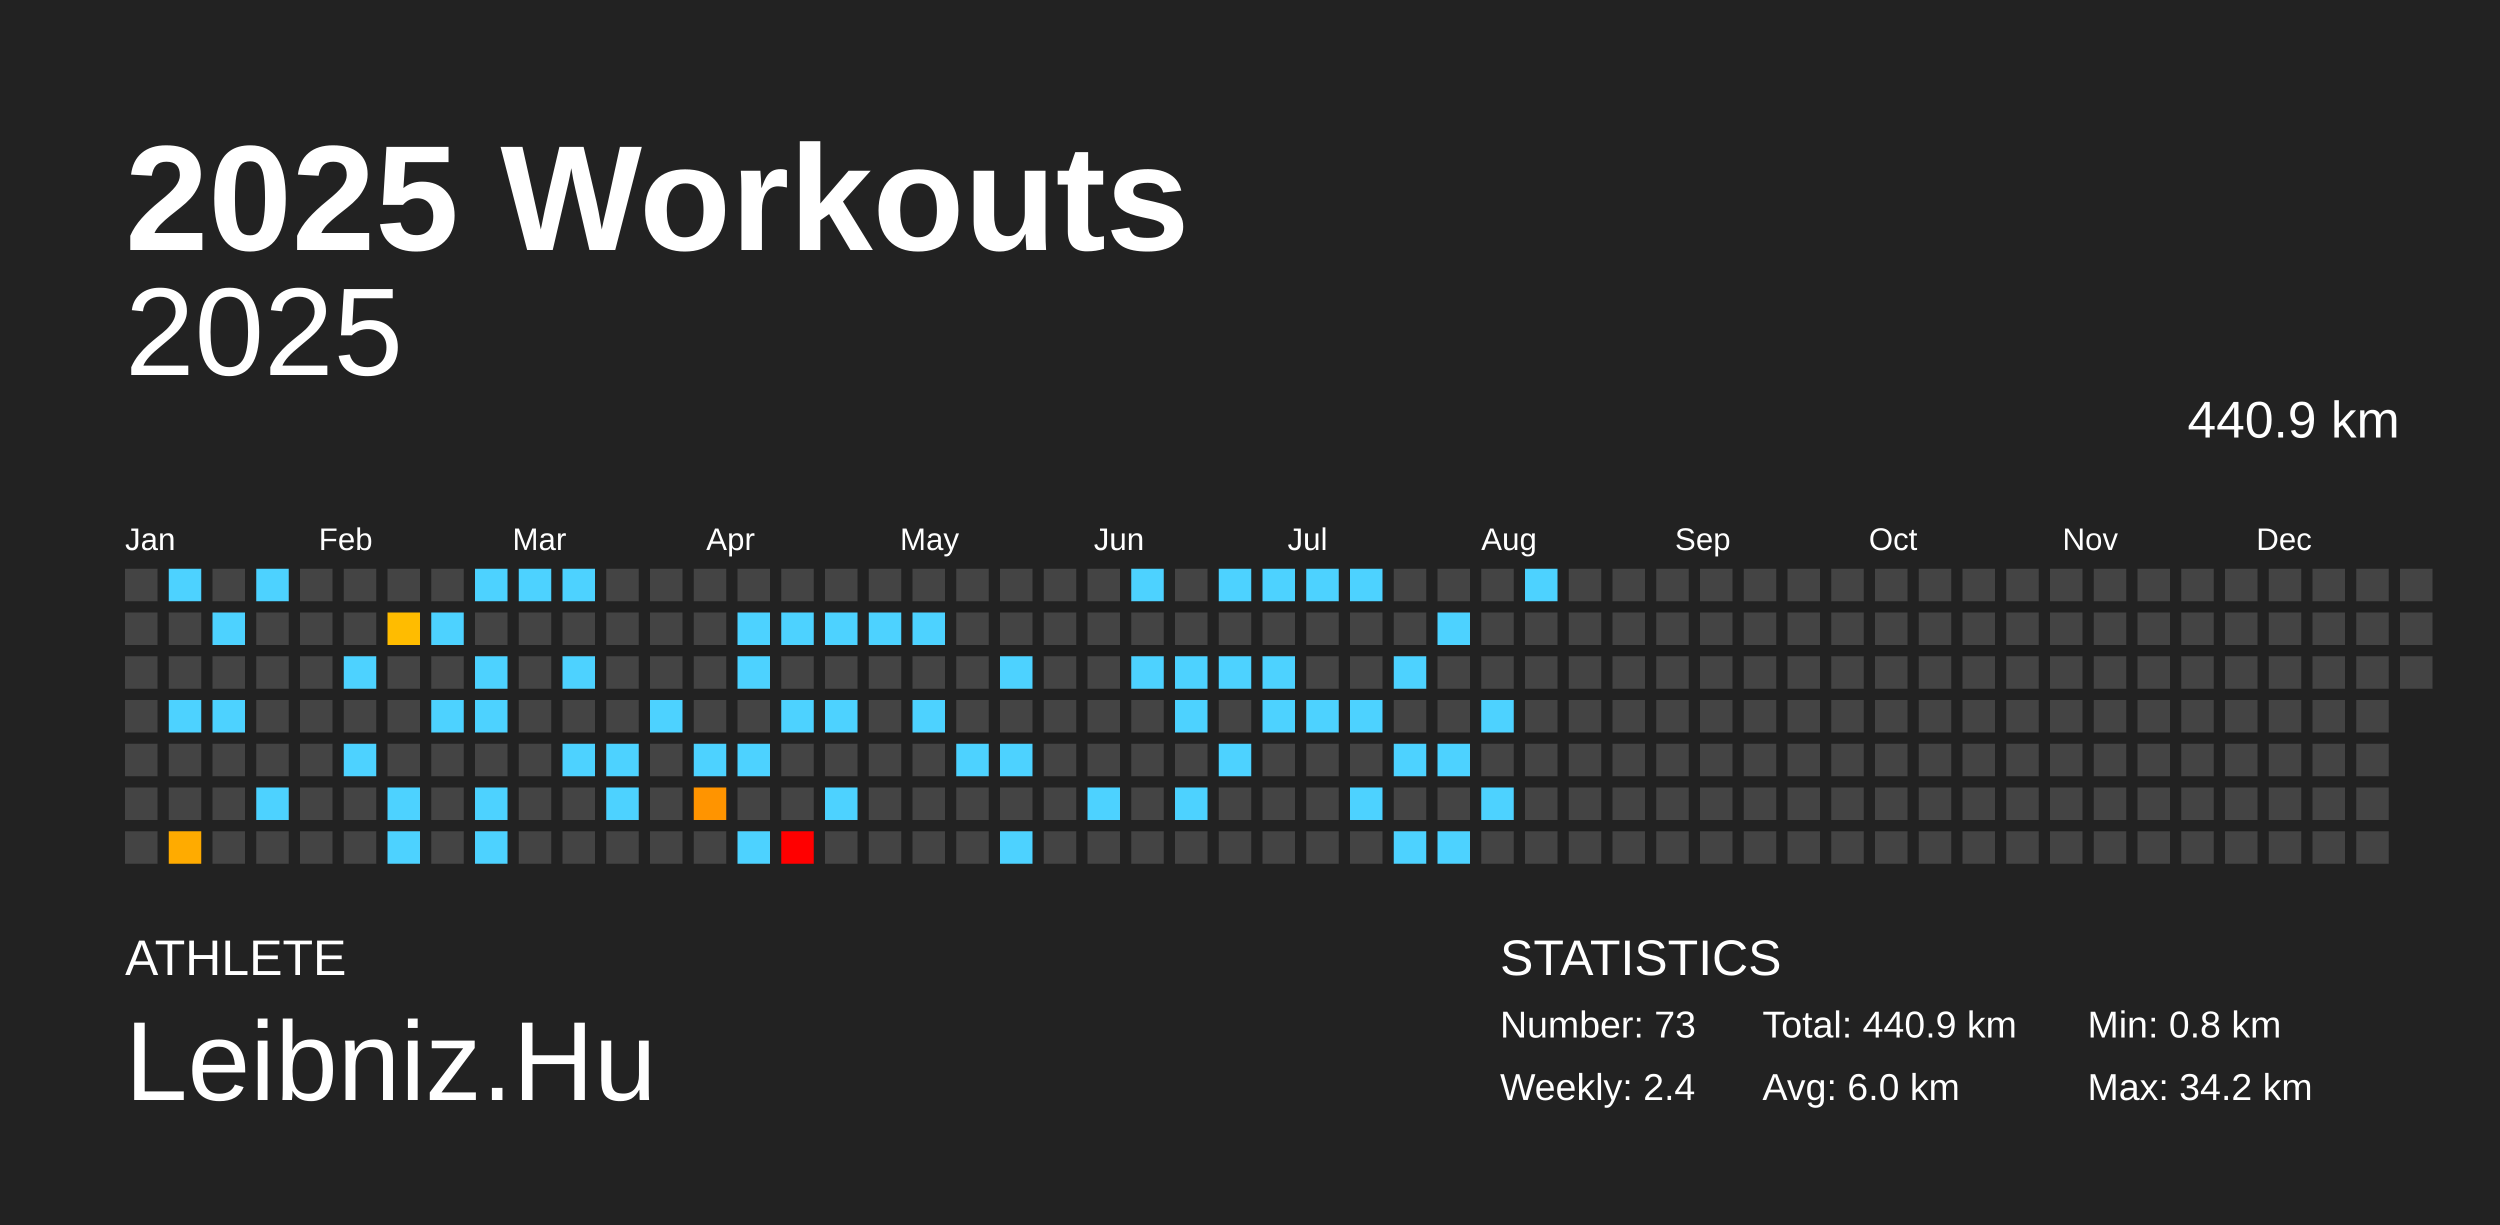
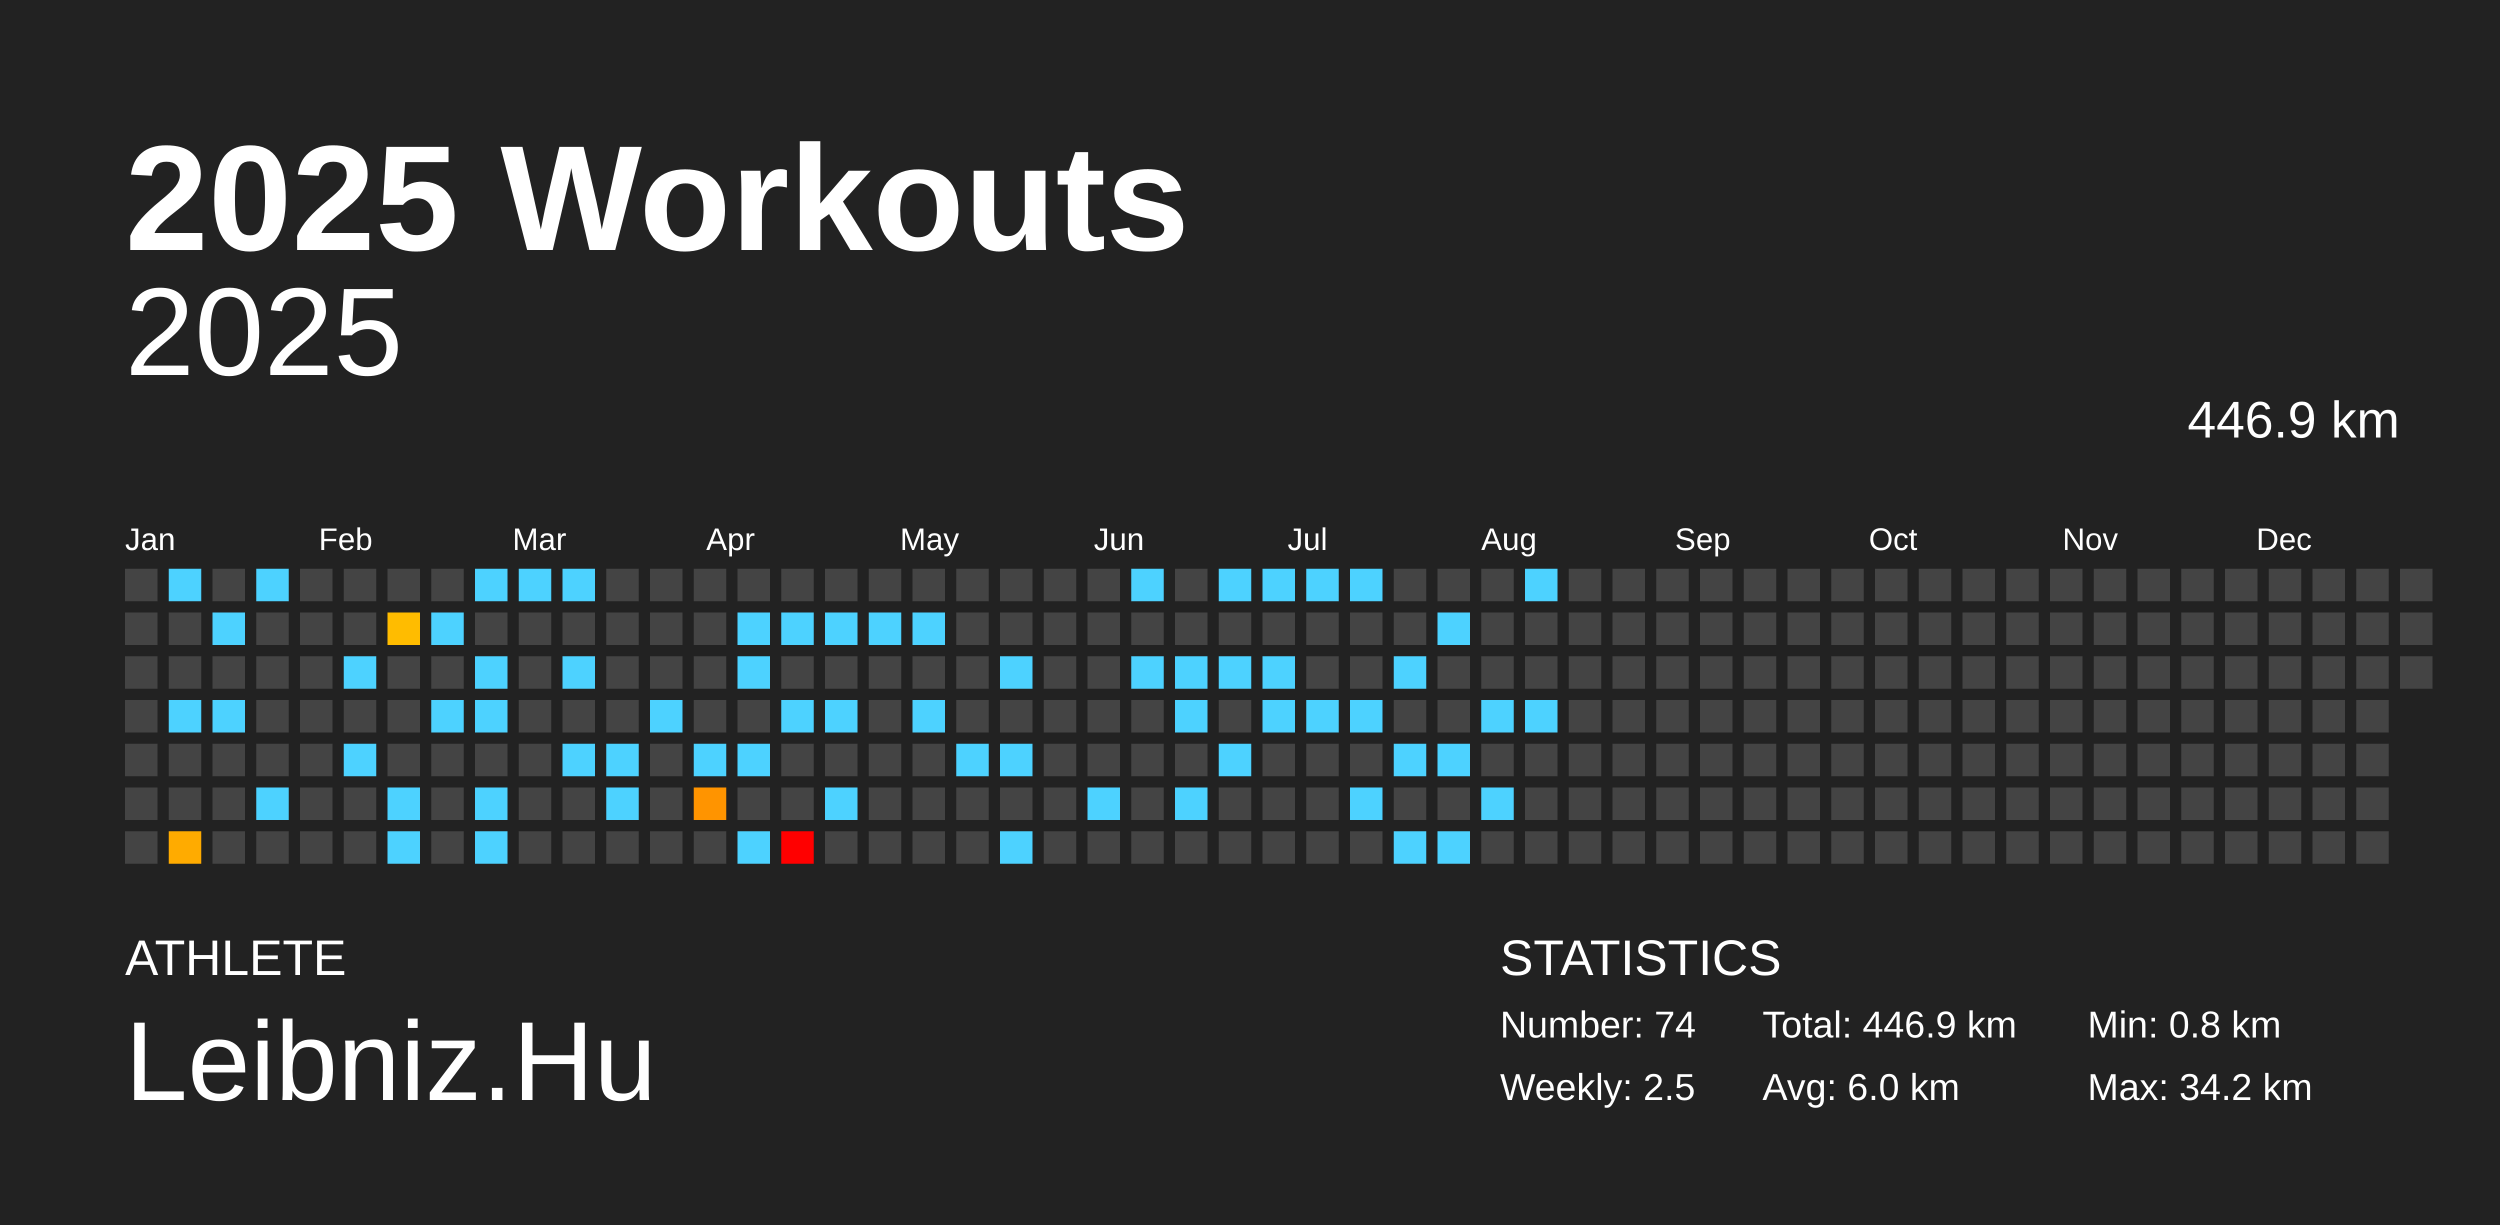
<svg xmlns="http://www.w3.org/2000/svg" baseProfile="full" height="98mm" version="1.1" viewBox="0,0,200,98" width="200mm">
  <defs />
  <rect fill="#222222" height="98" width="200" x="0" y="0" />
  <text fill="#FFFFFF" style="font-size:12px; font-family:Arial; font-weight:bold;" x="10" y="20">2025 Workouts</text>
  <text fill="#FFFFFF" style="font-size:4px; font-family:Arial" x="10" y="78">ATHLETE</text>
  <text fill="#FFFFFF" style="font-size:9px; font-family:Arial" x="10" y="88">Leibniz.Hu</text>
  <text fill="#FFFFFF" style="font-size:4px; font-family:Arial" x="120" y="78">STATISTICS</text>
-   <text fill="#FFFFFF" style="font-size:3px; font-family:Arial" x="120" y="83">Number: 73</text>
-   <text fill="#FFFFFF" style="font-size:3px; font-family:Arial" x="120" y="88">Weekly: 2.4</text>
-   <text fill="#FFFFFF" style="font-size:3px; font-family:Arial" x="141" y="83">Total: 440.9 km</text>
+   <text fill="#FFFFFF" style="font-size:3px; font-family:Arial" x="120" y="83">Number: 74</text>
+   <text fill="#FFFFFF" style="font-size:3px; font-family:Arial" x="120" y="88">Weekly: 2.5</text>
+   <text fill="#FFFFFF" style="font-size:3px; font-family:Arial" x="141" y="83">Total: 446.9 km</text>
  <text fill="#FFFFFF" style="font-size:3px; font-family:Arial" x="141" y="88">Avg: 6.0 km</text>
  <text fill="#FFFFFF" style="font-size:3px; font-family:Arial" x="167" y="83">Min: 0.8 km</text>
  <text fill="#FFFFFF" style="font-size:3px; font-family:Arial" x="167" y="88">Max: 34.2 km</text>
  <text alignment-baseline="hanging" fill="#FFFFFF" style="font-size:10.0px; font-family:Arial;" x="10" y="30">2025</text>
-   <text alignment-baseline="hanging" fill="#FFFFFF" style="font-size:4.125px; font-family:Arial;" x="175" y="35">440.9 km</text>
+   <text alignment-baseline="hanging" fill="#FFFFFF" style="font-size:4.125px; font-family:Arial;" x="175" y="35">446.9 km</text>
  <text fill="#FFFFFF" style="font-size:2.5px; font-family:Arial" x="10.0" y="44">Jan</text>
  <text fill="#FFFFFF" style="font-size:2.5px; font-family:Arial" x="25.5" y="44">Feb</text>
  <text fill="#FFFFFF" style="font-size:2.5px; font-family:Arial" x="41.0" y="44">Mar</text>
  <text fill="#FFFFFF" style="font-size:2.5px; font-family:Arial" x="56.5" y="44">Apr</text>
  <text fill="#FFFFFF" style="font-size:2.5px; font-family:Arial" x="72.0" y="44">May</text>
  <text fill="#FFFFFF" style="font-size:2.5px; font-family:Arial" x="87.5" y="44">Jun</text>
  <text fill="#FFFFFF" style="font-size:2.5px; font-family:Arial" x="103.0" y="44">Jul</text>
  <text fill="#FFFFFF" style="font-size:2.5px; font-family:Arial" x="118.5" y="44">Aug</text>
  <text fill="#FFFFFF" style="font-size:2.5px; font-family:Arial" x="134.0" y="44">Sep</text>
  <text fill="#FFFFFF" style="font-size:2.5px; font-family:Arial" x="149.5" y="44">Oct</text>
  <text fill="#FFFFFF" style="font-size:2.5px; font-family:Arial" x="165.0" y="44">Nov</text>
  <text fill="#FFFFFF" style="font-size:2.5px; font-family:Arial" x="180.5" y="44">Dec</text>
  <rect fill="#444444" height="2.6" width="2.6" x="10.0" y="45.5" />
  <rect fill="#444444" height="2.6" width="2.6" x="10.0" y="49.0" />
  <rect fill="#444444" height="2.6" width="2.6" x="10.0" y="52.5" />
  <rect fill="#444444" height="2.6" width="2.6" x="10.0" y="56.0" />
  <rect fill="#444444" height="2.6" width="2.6" x="10.0" y="59.5" />
  <rect fill="#444444" height="2.6" width="2.6" x="10.0" y="63.0" />
  <rect fill="#444444" height="2.6" width="2.6" x="10.0" y="66.5" />
  <rect fill="#4dd2ff" height="2.6" width="2.6" x="13.5" y="45.5" />
  <rect fill="#444444" height="2.6" width="2.6" x="13.5" y="49.0" />
  <rect fill="#444444" height="2.6" width="2.6" x="13.5" y="52.5" />
  <rect fill="#4dd2ff" height="2.6" width="2.6" x="13.5" y="56.0" />
  <rect fill="#444444" height="2.6" width="2.6" x="13.5" y="59.5" />
  <rect fill="#444444" height="2.6" width="2.6" x="13.5" y="63.0" />
  <rect fill="#ffab00" height="2.6" width="2.6" x="13.5" y="66.5" />
  <rect fill="#444444" height="2.6" width="2.6" x="17.0" y="45.5" />
  <rect fill="#4dd2ff" height="2.6" width="2.6" x="17.0" y="49.0" />
  <rect fill="#444444" height="2.6" width="2.6" x="17.0" y="52.5" />
  <rect fill="#4dd2ff" height="2.6" width="2.6" x="17.0" y="56.0" />
  <rect fill="#444444" height="2.6" width="2.6" x="17.0" y="59.5" />
  <rect fill="#444444" height="2.6" width="2.6" x="17.0" y="63.0" />
  <rect fill="#444444" height="2.6" width="2.6" x="17.0" y="66.5" />
  <rect fill="#4dd2ff" height="2.6" width="2.6" x="20.5" y="45.5" />
  <rect fill="#444444" height="2.6" width="2.6" x="20.5" y="49.0" />
  <rect fill="#444444" height="2.6" width="2.6" x="20.5" y="52.5" />
  <rect fill="#444444" height="2.6" width="2.6" x="20.5" y="56.0" />
  <rect fill="#444444" height="2.6" width="2.6" x="20.5" y="59.5" />
  <rect fill="#4dd2ff" height="2.6" width="2.6" x="20.5" y="63.0" />
  <rect fill="#444444" height="2.6" width="2.6" x="20.5" y="66.5" />
  <rect fill="#444444" height="2.6" width="2.6" x="24.0" y="45.5" />
  <rect fill="#444444" height="2.6" width="2.6" x="24.0" y="49.0" />
  <rect fill="#444444" height="2.6" width="2.6" x="24.0" y="52.5" />
  <rect fill="#444444" height="2.6" width="2.6" x="24.0" y="56.0" />
  <rect fill="#444444" height="2.6" width="2.6" x="24.0" y="59.5" />
  <rect fill="#444444" height="2.6" width="2.6" x="24.0" y="63.0" />
  <rect fill="#444444" height="2.6" width="2.6" x="24.0" y="66.5" />
  <rect fill="#444444" height="2.6" width="2.6" x="27.5" y="45.5" />
  <rect fill="#444444" height="2.6" width="2.6" x="27.5" y="49.0" />
  <rect fill="#4dd2ff" height="2.6" width="2.6" x="27.5" y="52.5" />
  <rect fill="#444444" height="2.6" width="2.6" x="27.5" y="56.0" />
  <rect fill="#4dd2ff" height="2.6" width="2.6" x="27.5" y="59.5" />
  <rect fill="#444444" height="2.6" width="2.6" x="27.5" y="63.0" />
  <rect fill="#444444" height="2.6" width="2.6" x="27.5" y="66.5" />
  <rect fill="#444444" height="2.6" width="2.6" x="31.0" y="45.5" />
  <rect fill="#ffbc00" height="2.6" width="2.6" x="31.0" y="49.0" />
  <rect fill="#444444" height="2.6" width="2.6" x="31.0" y="52.5" />
  <rect fill="#444444" height="2.6" width="2.6" x="31.0" y="56.0" />
  <rect fill="#444444" height="2.6" width="2.6" x="31.0" y="59.5" />
  <rect fill="#4dd2ff" height="2.6" width="2.6" x="31.0" y="63.0" />
  <rect fill="#4dd2ff" height="2.6" width="2.6" x="31.0" y="66.5" />
  <rect fill="#444444" height="2.6" width="2.6" x="34.5" y="45.5" />
  <rect fill="#4dd2ff" height="2.6" width="2.6" x="34.5" y="49.0" />
  <rect fill="#444444" height="2.6" width="2.6" x="34.5" y="52.5" />
  <rect fill="#4dd2ff" height="2.6" width="2.6" x="34.5" y="56.0" />
  <rect fill="#444444" height="2.6" width="2.6" x="34.5" y="59.5" />
  <rect fill="#444444" height="2.6" width="2.6" x="34.5" y="63.0" />
  <rect fill="#444444" height="2.6" width="2.6" x="34.5" y="66.5" />
  <rect fill="#4dd2ff" height="2.6" width="2.6" x="38.0" y="45.5" />
  <rect fill="#444444" height="2.6" width="2.6" x="38.0" y="49.0" />
  <rect fill="#4dd2ff" height="2.6" width="2.6" x="38.0" y="52.5" />
  <rect fill="#4dd2ff" height="2.6" width="2.6" x="38.0" y="56.0" />
  <rect fill="#444444" height="2.6" width="2.6" x="38.0" y="59.5" />
  <rect fill="#4dd2ff" height="2.6" width="2.6" x="38.0" y="63.0" />
  <rect fill="#4dd2ff" height="2.6" width="2.6" x="38.0" y="66.5" />
  <rect fill="#4dd2ff" height="2.6" width="2.6" x="41.5" y="45.5" />
  <rect fill="#444444" height="2.6" width="2.6" x="41.5" y="49.0" />
  <rect fill="#444444" height="2.6" width="2.6" x="41.5" y="52.5" />
  <rect fill="#444444" height="2.6" width="2.6" x="41.5" y="56.0" />
  <rect fill="#444444" height="2.6" width="2.6" x="41.5" y="59.5" />
  <rect fill="#444444" height="2.6" width="2.6" x="41.5" y="63.0" />
  <rect fill="#444444" height="2.6" width="2.6" x="41.5" y="66.5" />
  <rect fill="#4dd2ff" height="2.6" width="2.6" x="45.0" y="45.5" />
  <rect fill="#444444" height="2.6" width="2.6" x="45.0" y="49.0" />
  <rect fill="#4dd2ff" height="2.6" width="2.6" x="45.0" y="52.5" />
  <rect fill="#444444" height="2.6" width="2.6" x="45.0" y="56.0" />
  <rect fill="#4dd2ff" height="2.6" width="2.6" x="45.0" y="59.5" />
  <rect fill="#444444" height="2.6" width="2.6" x="45.0" y="63.0" />
  <rect fill="#444444" height="2.6" width="2.6" x="45.0" y="66.5" />
  <rect fill="#444444" height="2.6" width="2.6" x="48.5" y="45.5" />
  <rect fill="#444444" height="2.6" width="2.6" x="48.5" y="49.0" />
  <rect fill="#444444" height="2.6" width="2.6" x="48.5" y="52.5" />
  <rect fill="#444444" height="2.6" width="2.6" x="48.5" y="56.0" />
  <rect fill="#4dd2ff" height="2.6" width="2.6" x="48.5" y="59.5" />
  <rect fill="#4dd2ff" height="2.6" width="2.6" x="48.5" y="63.0" />
  <rect fill="#444444" height="2.6" width="2.6" x="48.5" y="66.5" />
  <rect fill="#444444" height="2.6" width="2.6" x="52.0" y="45.5" />
  <rect fill="#444444" height="2.6" width="2.6" x="52.0" y="49.0" />
  <rect fill="#444444" height="2.6" width="2.6" x="52.0" y="52.5" />
  <rect fill="#4dd2ff" height="2.6" width="2.6" x="52.0" y="56.0" />
  <rect fill="#444444" height="2.6" width="2.6" x="52.0" y="59.5" />
  <rect fill="#444444" height="2.6" width="2.6" x="52.0" y="63.0" />
  <rect fill="#444444" height="2.6" width="2.6" x="52.0" y="66.5" />
  <rect fill="#444444" height="2.6" width="2.6" x="55.5" y="45.5" />
  <rect fill="#444444" height="2.6" width="2.6" x="55.5" y="49.0" />
  <rect fill="#444444" height="2.6" width="2.6" x="55.5" y="52.5" />
  <rect fill="#444444" height="2.6" width="2.6" x="55.5" y="56.0" />
  <rect fill="#4dd2ff" height="2.6" width="2.6" x="55.5" y="59.5" />
  <rect fill="#ff9400" height="2.6" width="2.6" x="55.5" y="63.0" />
  <rect fill="#444444" height="2.6" width="2.6" x="55.5" y="66.5" />
  <rect fill="#444444" height="2.6" width="2.6" x="59.0" y="45.5" />
  <rect fill="#4dd2ff" height="2.6" width="2.6" x="59.0" y="49.0" />
  <rect fill="#4dd2ff" height="2.6" width="2.6" x="59.0" y="52.5" />
  <rect fill="#444444" height="2.6" width="2.6" x="59.0" y="56.0" />
  <rect fill="#4dd2ff" height="2.6" width="2.6" x="59.0" y="59.5" />
  <rect fill="#444444" height="2.6" width="2.6" x="59.0" y="63.0" />
  <rect fill="#4dd2ff" height="2.6" width="2.6" x="59.0" y="66.5" />
  <rect fill="#444444" height="2.6" width="2.6" x="62.5" y="45.5" />
  <rect fill="#4dd2ff" height="2.6" width="2.6" x="62.5" y="49.0" />
  <rect fill="#444444" height="2.6" width="2.6" x="62.5" y="52.5" />
  <rect fill="#4dd2ff" height="2.6" width="2.6" x="62.5" y="56.0" />
  <rect fill="#444444" height="2.6" width="2.6" x="62.5" y="59.5" />
  <rect fill="#444444" height="2.6" width="2.6" x="62.5" y="63.0" />
  <rect fill="red" height="2.6" width="2.6" x="62.5" y="66.5" />
  <rect fill="#444444" height="2.6" width="2.6" x="66.0" y="45.5" />
  <rect fill="#4dd2ff" height="2.6" width="2.6" x="66.0" y="49.0" />
  <rect fill="#444444" height="2.6" width="2.6" x="66.0" y="52.5" />
  <rect fill="#4dd2ff" height="2.6" width="2.6" x="66.0" y="56.0" />
  <rect fill="#444444" height="2.6" width="2.6" x="66.0" y="59.5" />
  <rect fill="#4dd2ff" height="2.6" width="2.6" x="66.0" y="63.0" />
  <rect fill="#444444" height="2.6" width="2.6" x="66.0" y="66.5" />
  <rect fill="#444444" height="2.6" width="2.6" x="69.5" y="45.5" />
  <rect fill="#4dd2ff" height="2.6" width="2.6" x="69.5" y="49.0" />
  <rect fill="#444444" height="2.6" width="2.6" x="69.5" y="52.5" />
  <rect fill="#444444" height="2.6" width="2.6" x="69.5" y="56.0" />
  <rect fill="#444444" height="2.6" width="2.6" x="69.5" y="59.5" />
  <rect fill="#444444" height="2.6" width="2.6" x="69.5" y="63.0" />
  <rect fill="#444444" height="2.6" width="2.6" x="69.5" y="66.5" />
  <rect fill="#444444" height="2.6" width="2.6" x="73.0" y="45.5" />
  <rect fill="#4dd2ff" height="2.6" width="2.6" x="73.0" y="49.0" />
  <rect fill="#444444" height="2.6" width="2.6" x="73.0" y="52.5" />
  <rect fill="#4dd2ff" height="2.6" width="2.6" x="73.0" y="56.0" />
  <rect fill="#444444" height="2.6" width="2.6" x="73.0" y="59.5" />
  <rect fill="#444444" height="2.6" width="2.6" x="73.0" y="63.0" />
  <rect fill="#444444" height="2.6" width="2.6" x="73.0" y="66.5" />
  <rect fill="#444444" height="2.6" width="2.6" x="76.5" y="45.5" />
  <rect fill="#444444" height="2.6" width="2.6" x="76.5" y="49.0" />
  <rect fill="#444444" height="2.6" width="2.6" x="76.5" y="52.5" />
  <rect fill="#444444" height="2.6" width="2.6" x="76.5" y="56.0" />
  <rect fill="#4dd2ff" height="2.6" width="2.6" x="76.5" y="59.5" />
  <rect fill="#444444" height="2.6" width="2.6" x="76.5" y="63.0" />
  <rect fill="#444444" height="2.6" width="2.6" x="76.5" y="66.5" />
  <rect fill="#444444" height="2.6" width="2.6" x="80.0" y="45.5" />
  <rect fill="#444444" height="2.6" width="2.6" x="80.0" y="49.0" />
  <rect fill="#4dd2ff" height="2.6" width="2.6" x="80.0" y="52.5" />
  <rect fill="#444444" height="2.6" width="2.6" x="80.0" y="56.0" />
  <rect fill="#4dd2ff" height="2.6" width="2.6" x="80.0" y="59.5" />
  <rect fill="#444444" height="2.6" width="2.6" x="80.0" y="63.0" />
  <rect fill="#4dd2ff" height="2.6" width="2.6" x="80.0" y="66.5" />
  <rect fill="#444444" height="2.6" width="2.6" x="83.5" y="45.5" />
  <rect fill="#444444" height="2.6" width="2.6" x="83.5" y="49.0" />
  <rect fill="#444444" height="2.6" width="2.6" x="83.5" y="52.5" />
  <rect fill="#444444" height="2.6" width="2.6" x="83.5" y="56.0" />
  <rect fill="#444444" height="2.6" width="2.6" x="83.5" y="59.5" />
  <rect fill="#444444" height="2.6" width="2.6" x="83.5" y="63.0" />
  <rect fill="#444444" height="2.6" width="2.6" x="83.5" y="66.5" />
  <rect fill="#444444" height="2.6" width="2.6" x="87.0" y="45.5" />
  <rect fill="#444444" height="2.6" width="2.6" x="87.0" y="49.0" />
  <rect fill="#444444" height="2.6" width="2.6" x="87.0" y="52.5" />
  <rect fill="#444444" height="2.6" width="2.6" x="87.0" y="56.0" />
  <rect fill="#444444" height="2.6" width="2.6" x="87.0" y="59.5" />
  <rect fill="#4dd2ff" height="2.6" width="2.6" x="87.0" y="63.0" />
  <rect fill="#444444" height="2.6" width="2.6" x="87.0" y="66.5" />
  <rect fill="#4dd2ff" height="2.6" width="2.6" x="90.5" y="45.5" />
  <rect fill="#444444" height="2.6" width="2.6" x="90.5" y="49.0" />
  <rect fill="#4dd2ff" height="2.6" width="2.6" x="90.5" y="52.5" />
  <rect fill="#444444" height="2.6" width="2.6" x="90.5" y="56.0" />
  <rect fill="#444444" height="2.6" width="2.6" x="90.5" y="59.5" />
  <rect fill="#444444" height="2.6" width="2.6" x="90.5" y="63.0" />
  <rect fill="#444444" height="2.6" width="2.6" x="90.5" y="66.5" />
  <rect fill="#444444" height="2.6" width="2.6" x="94.0" y="45.5" />
  <rect fill="#444444" height="2.6" width="2.6" x="94.0" y="49.0" />
  <rect fill="#4dd2ff" height="2.6" width="2.6" x="94.0" y="52.5" />
  <rect fill="#4dd2ff" height="2.6" width="2.6" x="94.0" y="56.0" />
  <rect fill="#444444" height="2.6" width="2.6" x="94.0" y="59.5" />
  <rect fill="#4dd2ff" height="2.6" width="2.6" x="94.0" y="63.0" />
  <rect fill="#444444" height="2.6" width="2.6" x="94.0" y="66.5" />
  <rect fill="#4dd2ff" height="2.6" width="2.6" x="97.5" y="45.5" />
  <rect fill="#444444" height="2.6" width="2.6" x="97.5" y="49.0" />
  <rect fill="#4dd2ff" height="2.6" width="2.6" x="97.5" y="52.5" />
  <rect fill="#444444" height="2.6" width="2.6" x="97.5" y="56.0" />
  <rect fill="#4dd2ff" height="2.6" width="2.6" x="97.5" y="59.5" />
  <rect fill="#444444" height="2.6" width="2.6" x="97.5" y="63.0" />
  <rect fill="#444444" height="2.6" width="2.6" x="97.5" y="66.5" />
  <rect fill="#4dd2ff" height="2.6" width="2.6" x="101.0" y="45.5" />
  <rect fill="#444444" height="2.6" width="2.6" x="101.0" y="49.0" />
  <rect fill="#4dd2ff" height="2.6" width="2.6" x="101.0" y="52.5" />
  <rect fill="#4dd2ff" height="2.6" width="2.6" x="101.0" y="56.0" />
  <rect fill="#444444" height="2.6" width="2.6" x="101.0" y="59.5" />
  <rect fill="#444444" height="2.6" width="2.6" x="101.0" y="63.0" />
  <rect fill="#444444" height="2.6" width="2.6" x="101.0" y="66.5" />
  <rect fill="#4dd2ff" height="2.6" width="2.6" x="104.5" y="45.5" />
  <rect fill="#444444" height="2.6" width="2.6" x="104.5" y="49.0" />
  <rect fill="#444444" height="2.6" width="2.6" x="104.5" y="52.5" />
  <rect fill="#4dd2ff" height="2.6" width="2.6" x="104.5" y="56.0" />
  <rect fill="#444444" height="2.6" width="2.6" x="104.5" y="59.5" />
  <rect fill="#444444" height="2.6" width="2.6" x="104.5" y="63.0" />
  <rect fill="#444444" height="2.6" width="2.6" x="104.5" y="66.5" />
  <rect fill="#4dd2ff" height="2.6" width="2.6" x="108.0" y="45.5" />
  <rect fill="#444444" height="2.6" width="2.6" x="108.0" y="49.0" />
  <rect fill="#444444" height="2.6" width="2.6" x="108.0" y="52.5" />
  <rect fill="#4dd2ff" height="2.6" width="2.6" x="108.0" y="56.0" />
  <rect fill="#444444" height="2.6" width="2.6" x="108.0" y="59.5" />
  <rect fill="#4dd2ff" height="2.6" width="2.6" x="108.0" y="63.0" />
  <rect fill="#444444" height="2.6" width="2.6" x="108.0" y="66.5" />
  <rect fill="#444444" height="2.6" width="2.6" x="111.5" y="45.5" />
  <rect fill="#444444" height="2.6" width="2.6" x="111.5" y="49.0" />
  <rect fill="#4dd2ff" height="2.6" width="2.6" x="111.5" y="52.5" />
  <rect fill="#444444" height="2.6" width="2.6" x="111.5" y="56.0" />
  <rect fill="#4dd2ff" height="2.6" width="2.6" x="111.5" y="59.5" />
  <rect fill="#444444" height="2.6" width="2.6" x="111.5" y="63.0" />
  <rect fill="#4dd2ff" height="2.6" width="2.6" x="111.5" y="66.5" />
  <rect fill="#444444" height="2.6" width="2.6" x="115.0" y="45.5" />
  <rect fill="#4dd2ff" height="2.6" width="2.6" x="115.0" y="49.0" />
  <rect fill="#444444" height="2.6" width="2.6" x="115.0" y="52.5" />
  <rect fill="#444444" height="2.6" width="2.6" x="115.0" y="56.0" />
  <rect fill="#4dd2ff" height="2.6" width="2.6" x="115.0" y="59.5" />
  <rect fill="#444444" height="2.6" width="2.6" x="115.0" y="63.0" />
  <rect fill="#4dd2ff" height="2.6" width="2.6" x="115.0" y="66.5" />
  <rect fill="#444444" height="2.6" width="2.6" x="118.5" y="45.5" />
  <rect fill="#444444" height="2.6" width="2.6" x="118.5" y="49.0" />
  <rect fill="#444444" height="2.6" width="2.6" x="118.5" y="52.5" />
  <rect fill="#4dd2ff" height="2.6" width="2.6" x="118.5" y="56.0" />
  <rect fill="#444444" height="2.6" width="2.6" x="118.5" y="59.5" />
  <rect fill="#4dd2ff" height="2.6" width="2.6" x="118.5" y="63.0" />
  <rect fill="#444444" height="2.6" width="2.6" x="118.5" y="66.5" />
  <rect fill="#4dd2ff" height="2.6" width="2.6" x="122.0" y="45.5" />
  <rect fill="#444444" height="2.6" width="2.6" x="122.0" y="49.0" />
  <rect fill="#444444" height="2.6" width="2.6" x="122.0" y="52.5" />
-   <rect fill="#444444" height="2.6" width="2.6" x="122.0" y="56.0" />
+   <rect fill="#4dd2ff" height="2.6" width="2.6" x="122.0" y="56.0" />
  <rect fill="#444444" height="2.6" width="2.6" x="122.0" y="59.5" />
  <rect fill="#444444" height="2.6" width="2.6" x="122.0" y="63.0" />
  <rect fill="#444444" height="2.6" width="2.6" x="122.0" y="66.5" />
  <rect fill="#444444" height="2.6" width="2.6" x="125.5" y="45.5" />
  <rect fill="#444444" height="2.6" width="2.6" x="125.5" y="49.0" />
  <rect fill="#444444" height="2.6" width="2.6" x="125.5" y="52.5" />
  <rect fill="#444444" height="2.6" width="2.6" x="125.5" y="56.0" />
  <rect fill="#444444" height="2.6" width="2.6" x="125.5" y="59.5" />
  <rect fill="#444444" height="2.6" width="2.6" x="125.5" y="63.0" />
  <rect fill="#444444" height="2.6" width="2.6" x="125.5" y="66.5" />
  <rect fill="#444444" height="2.6" width="2.6" x="129.0" y="45.5" />
  <rect fill="#444444" height="2.6" width="2.6" x="129.0" y="49.0" />
  <rect fill="#444444" height="2.6" width="2.6" x="129.0" y="52.5" />
  <rect fill="#444444" height="2.6" width="2.6" x="129.0" y="56.0" />
  <rect fill="#444444" height="2.6" width="2.6" x="129.0" y="59.5" />
  <rect fill="#444444" height="2.6" width="2.6" x="129.0" y="63.0" />
  <rect fill="#444444" height="2.6" width="2.6" x="129.0" y="66.5" />
  <rect fill="#444444" height="2.6" width="2.6" x="132.5" y="45.5" />
  <rect fill="#444444" height="2.6" width="2.6" x="132.5" y="49.0" />
  <rect fill="#444444" height="2.6" width="2.6" x="132.5" y="52.5" />
  <rect fill="#444444" height="2.6" width="2.6" x="132.5" y="56.0" />
  <rect fill="#444444" height="2.6" width="2.6" x="132.5" y="59.5" />
  <rect fill="#444444" height="2.6" width="2.6" x="132.5" y="63.0" />
  <rect fill="#444444" height="2.6" width="2.6" x="132.5" y="66.5" />
  <rect fill="#444444" height="2.6" width="2.6" x="136.0" y="45.5" />
  <rect fill="#444444" height="2.6" width="2.6" x="136.0" y="49.0" />
  <rect fill="#444444" height="2.6" width="2.6" x="136.0" y="52.5" />
  <rect fill="#444444" height="2.6" width="2.6" x="136.0" y="56.0" />
  <rect fill="#444444" height="2.6" width="2.6" x="136.0" y="59.5" />
  <rect fill="#444444" height="2.6" width="2.6" x="136.0" y="63.0" />
  <rect fill="#444444" height="2.6" width="2.6" x="136.0" y="66.5" />
  <rect fill="#444444" height="2.6" width="2.6" x="139.5" y="45.5" />
  <rect fill="#444444" height="2.6" width="2.6" x="139.5" y="49.0" />
  <rect fill="#444444" height="2.6" width="2.6" x="139.5" y="52.5" />
  <rect fill="#444444" height="2.6" width="2.6" x="139.5" y="56.0" />
  <rect fill="#444444" height="2.6" width="2.6" x="139.5" y="59.5" />
  <rect fill="#444444" height="2.6" width="2.6" x="139.5" y="63.0" />
  <rect fill="#444444" height="2.6" width="2.6" x="139.5" y="66.5" />
  <rect fill="#444444" height="2.6" width="2.6" x="143.0" y="45.5" />
  <rect fill="#444444" height="2.6" width="2.6" x="143.0" y="49.0" />
  <rect fill="#444444" height="2.6" width="2.6" x="143.0" y="52.5" />
  <rect fill="#444444" height="2.6" width="2.6" x="143.0" y="56.0" />
  <rect fill="#444444" height="2.6" width="2.6" x="143.0" y="59.5" />
  <rect fill="#444444" height="2.6" width="2.6" x="143.0" y="63.0" />
  <rect fill="#444444" height="2.6" width="2.6" x="143.0" y="66.5" />
  <rect fill="#444444" height="2.6" width="2.6" x="146.5" y="45.5" />
  <rect fill="#444444" height="2.6" width="2.6" x="146.5" y="49.0" />
  <rect fill="#444444" height="2.6" width="2.6" x="146.5" y="52.5" />
  <rect fill="#444444" height="2.6" width="2.6" x="146.5" y="56.0" />
  <rect fill="#444444" height="2.6" width="2.6" x="146.5" y="59.5" />
  <rect fill="#444444" height="2.6" width="2.6" x="146.5" y="63.0" />
  <rect fill="#444444" height="2.6" width="2.6" x="146.5" y="66.5" />
  <rect fill="#444444" height="2.6" width="2.6" x="150.0" y="45.5" />
  <rect fill="#444444" height="2.6" width="2.6" x="150.0" y="49.0" />
  <rect fill="#444444" height="2.6" width="2.6" x="150.0" y="52.5" />
  <rect fill="#444444" height="2.6" width="2.6" x="150.0" y="56.0" />
  <rect fill="#444444" height="2.6" width="2.6" x="150.0" y="59.5" />
  <rect fill="#444444" height="2.6" width="2.6" x="150.0" y="63.0" />
  <rect fill="#444444" height="2.6" width="2.6" x="150.0" y="66.5" />
  <rect fill="#444444" height="2.6" width="2.6" x="153.5" y="45.5" />
  <rect fill="#444444" height="2.6" width="2.6" x="153.5" y="49.0" />
  <rect fill="#444444" height="2.6" width="2.6" x="153.5" y="52.5" />
  <rect fill="#444444" height="2.6" width="2.6" x="153.5" y="56.0" />
  <rect fill="#444444" height="2.6" width="2.6" x="153.5" y="59.5" />
  <rect fill="#444444" height="2.6" width="2.6" x="153.5" y="63.0" />
  <rect fill="#444444" height="2.6" width="2.6" x="153.5" y="66.5" />
  <rect fill="#444444" height="2.6" width="2.6" x="157.0" y="45.5" />
  <rect fill="#444444" height="2.6" width="2.6" x="157.0" y="49.0" />
  <rect fill="#444444" height="2.6" width="2.6" x="157.0" y="52.5" />
  <rect fill="#444444" height="2.6" width="2.6" x="157.0" y="56.0" />
  <rect fill="#444444" height="2.6" width="2.6" x="157.0" y="59.5" />
  <rect fill="#444444" height="2.6" width="2.6" x="157.0" y="63.0" />
  <rect fill="#444444" height="2.6" width="2.6" x="157.0" y="66.5" />
  <rect fill="#444444" height="2.6" width="2.6" x="160.5" y="45.5" />
  <rect fill="#444444" height="2.6" width="2.6" x="160.5" y="49.0" />
  <rect fill="#444444" height="2.6" width="2.6" x="160.5" y="52.5" />
  <rect fill="#444444" height="2.6" width="2.6" x="160.5" y="56.0" />
  <rect fill="#444444" height="2.6" width="2.6" x="160.5" y="59.5" />
  <rect fill="#444444" height="2.6" width="2.6" x="160.5" y="63.0" />
  <rect fill="#444444" height="2.6" width="2.6" x="160.5" y="66.5" />
  <rect fill="#444444" height="2.6" width="2.6" x="164.0" y="45.5" />
  <rect fill="#444444" height="2.6" width="2.6" x="164.0" y="49.0" />
  <rect fill="#444444" height="2.6" width="2.6" x="164.0" y="52.5" />
  <rect fill="#444444" height="2.6" width="2.6" x="164.0" y="56.0" />
  <rect fill="#444444" height="2.6" width="2.6" x="164.0" y="59.5" />
  <rect fill="#444444" height="2.6" width="2.6" x="164.0" y="63.0" />
  <rect fill="#444444" height="2.6" width="2.6" x="164.0" y="66.5" />
  <rect fill="#444444" height="2.6" width="2.6" x="167.5" y="45.5" />
  <rect fill="#444444" height="2.6" width="2.6" x="167.5" y="49.0" />
  <rect fill="#444444" height="2.6" width="2.6" x="167.5" y="52.5" />
  <rect fill="#444444" height="2.6" width="2.6" x="167.5" y="56.0" />
  <rect fill="#444444" height="2.6" width="2.6" x="167.5" y="59.5" />
  <rect fill="#444444" height="2.6" width="2.6" x="167.5" y="63.0" />
  <rect fill="#444444" height="2.6" width="2.6" x="167.5" y="66.5" />
  <rect fill="#444444" height="2.6" width="2.6" x="171.0" y="45.5" />
  <rect fill="#444444" height="2.6" width="2.6" x="171.0" y="49.0" />
  <rect fill="#444444" height="2.6" width="2.6" x="171.0" y="52.5" />
  <rect fill="#444444" height="2.6" width="2.6" x="171.0" y="56.0" />
  <rect fill="#444444" height="2.6" width="2.6" x="171.0" y="59.5" />
  <rect fill="#444444" height="2.6" width="2.6" x="171.0" y="63.0" />
  <rect fill="#444444" height="2.6" width="2.6" x="171.0" y="66.5" />
  <rect fill="#444444" height="2.6" width="2.6" x="174.5" y="45.5" />
  <rect fill="#444444" height="2.6" width="2.6" x="174.5" y="49.0" />
  <rect fill="#444444" height="2.6" width="2.6" x="174.5" y="52.5" />
  <rect fill="#444444" height="2.6" width="2.6" x="174.5" y="56.0" />
  <rect fill="#444444" height="2.6" width="2.6" x="174.5" y="59.5" />
  <rect fill="#444444" height="2.6" width="2.6" x="174.5" y="63.0" />
  <rect fill="#444444" height="2.6" width="2.6" x="174.5" y="66.5" />
  <rect fill="#444444" height="2.6" width="2.6" x="178.0" y="45.5" />
  <rect fill="#444444" height="2.6" width="2.6" x="178.0" y="49.0" />
  <rect fill="#444444" height="2.6" width="2.6" x="178.0" y="52.5" />
  <rect fill="#444444" height="2.6" width="2.6" x="178.0" y="56.0" />
  <rect fill="#444444" height="2.6" width="2.6" x="178.0" y="59.5" />
  <rect fill="#444444" height="2.6" width="2.6" x="178.0" y="63.0" />
  <rect fill="#444444" height="2.6" width="2.6" x="178.0" y="66.5" />
  <rect fill="#444444" height="2.6" width="2.6" x="181.5" y="45.5" />
  <rect fill="#444444" height="2.6" width="2.6" x="181.5" y="49.0" />
  <rect fill="#444444" height="2.6" width="2.6" x="181.5" y="52.5" />
  <rect fill="#444444" height="2.6" width="2.6" x="181.5" y="56.0" />
  <rect fill="#444444" height="2.6" width="2.6" x="181.5" y="59.5" />
  <rect fill="#444444" height="2.6" width="2.6" x="181.5" y="63.0" />
  <rect fill="#444444" height="2.6" width="2.6" x="181.5" y="66.5" />
  <rect fill="#444444" height="2.6" width="2.6" x="185.0" y="45.5" />
  <rect fill="#444444" height="2.6" width="2.6" x="185.0" y="49.0" />
  <rect fill="#444444" height="2.6" width="2.6" x="185.0" y="52.5" />
  <rect fill="#444444" height="2.6" width="2.6" x="185.0" y="56.0" />
  <rect fill="#444444" height="2.6" width="2.6" x="185.0" y="59.5" />
  <rect fill="#444444" height="2.6" width="2.6" x="185.0" y="63.0" />
  <rect fill="#444444" height="2.6" width="2.6" x="185.0" y="66.5" />
  <rect fill="#444444" height="2.6" width="2.6" x="188.5" y="45.5" />
  <rect fill="#444444" height="2.6" width="2.6" x="188.5" y="49.0" />
  <rect fill="#444444" height="2.6" width="2.6" x="188.5" y="52.5" />
  <rect fill="#444444" height="2.6" width="2.6" x="188.5" y="56.0" />
  <rect fill="#444444" height="2.6" width="2.6" x="188.5" y="59.5" />
  <rect fill="#444444" height="2.6" width="2.6" x="188.5" y="63.0" />
  <rect fill="#444444" height="2.6" width="2.6" x="188.5" y="66.5" />
  <rect fill="#444444" height="2.6" width="2.6" x="192.0" y="45.5" />
  <rect fill="#444444" height="2.6" width="2.6" x="192.0" y="49.0" />
  <rect fill="#444444" height="2.6" width="2.6" x="192.0" y="52.5" />
</svg>
